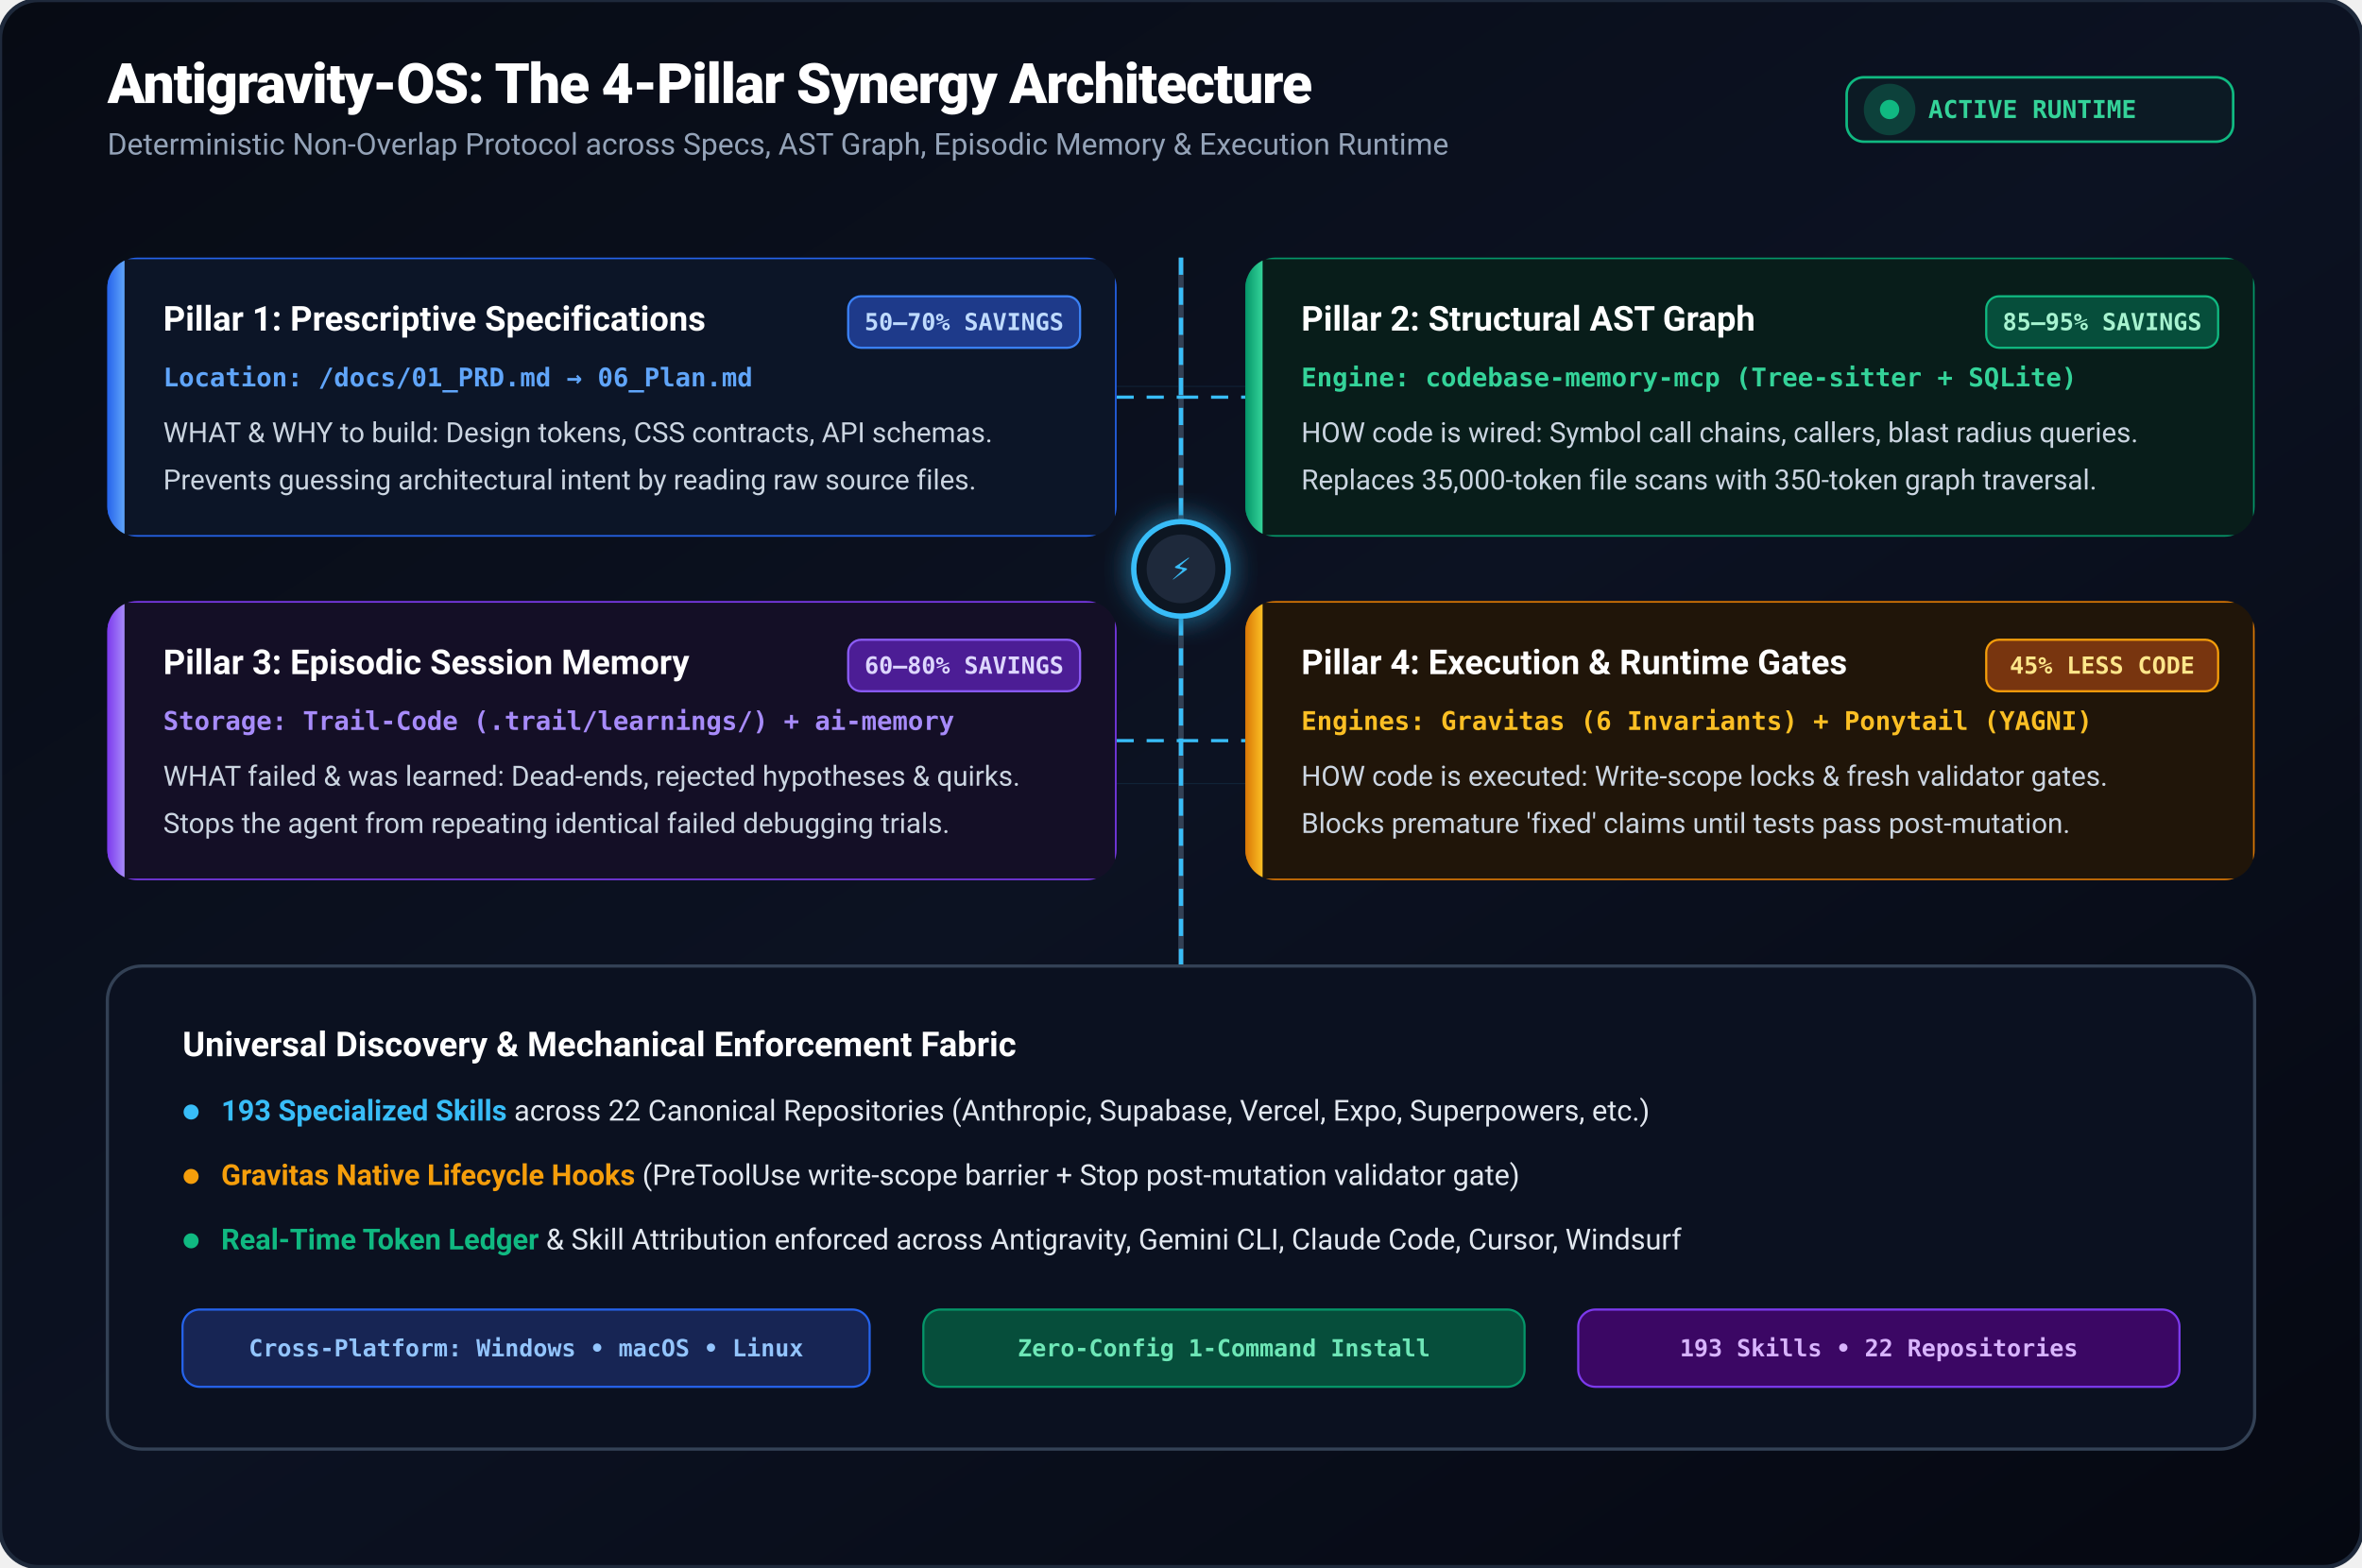
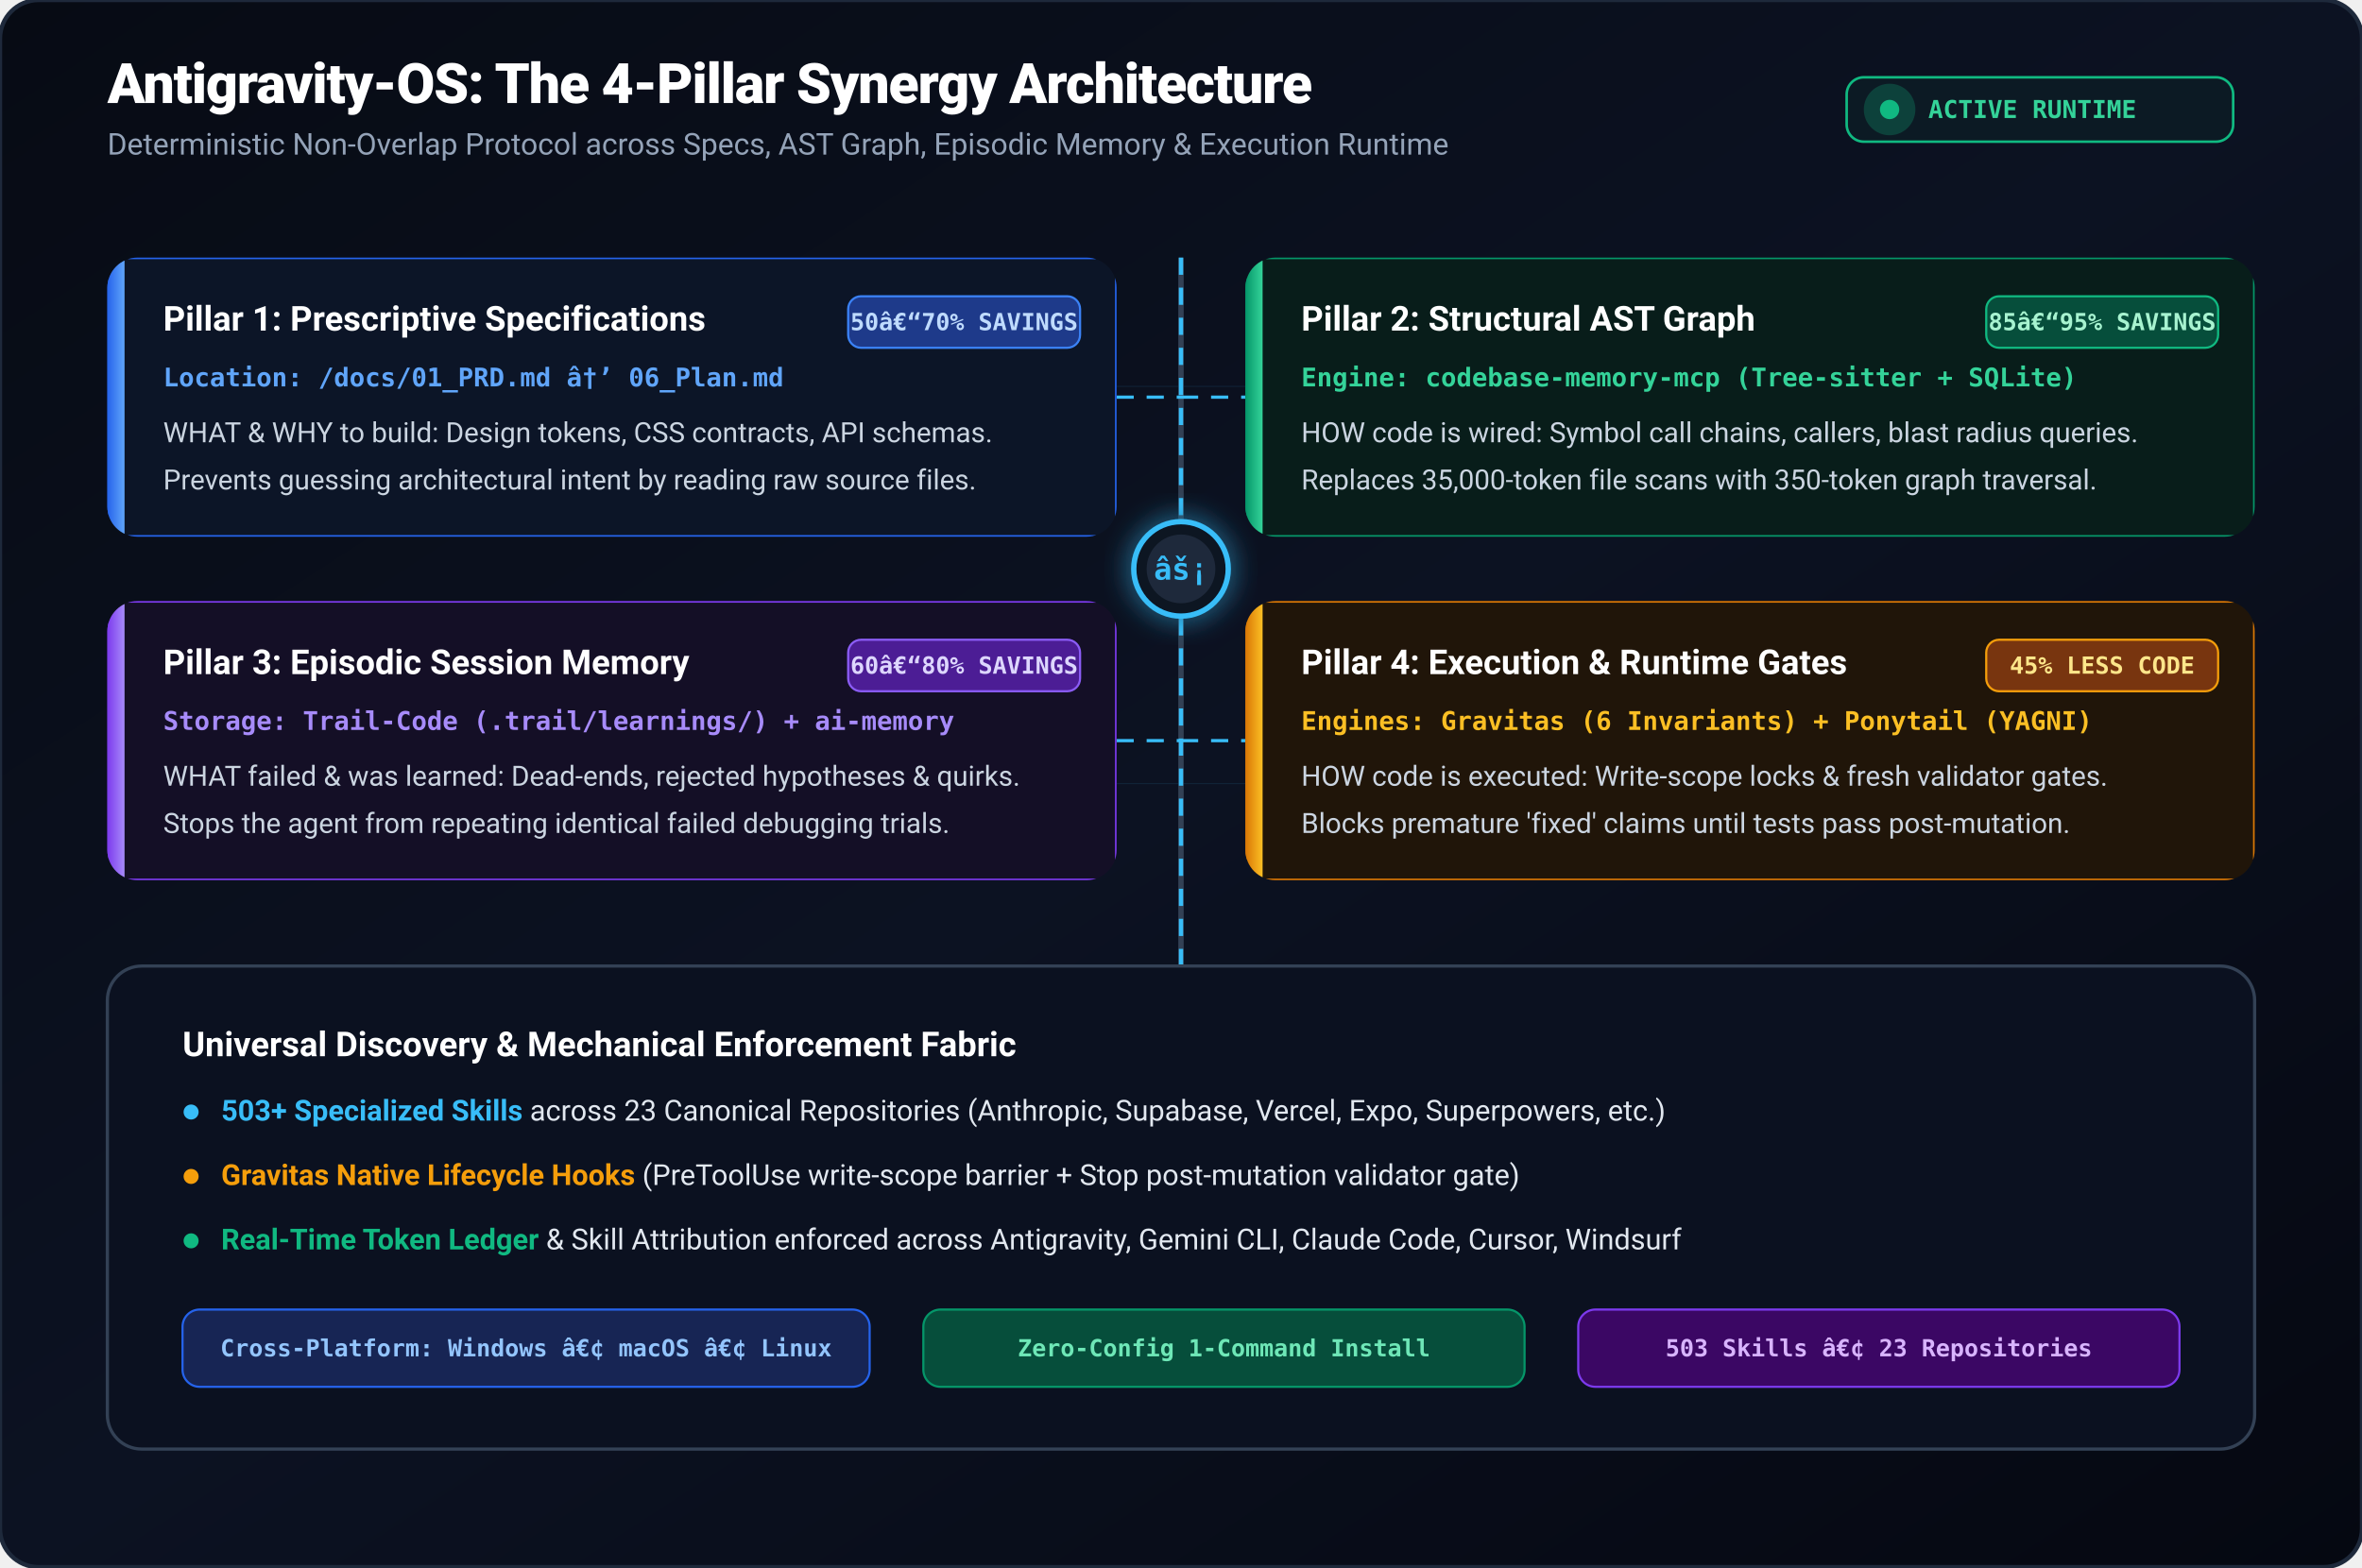
<svg xmlns="http://www.w3.org/2000/svg" viewBox="0 0 1100 730" width="100%" height="100%">
  <defs>
    <linearGradient id="bgGrad" x1="0%" y1="0%" x2="100%" y2="100%">
      <stop offset="0%" stop-color="#070b14" />
      <stop offset="50%" stop-color="#0c1222" />
      <stop offset="100%" stop-color="#050811" />
    </linearGradient>
    <linearGradient id="p1Grad" x1="0%" y1="0%" x2="100%" y2="0%">
      <stop offset="0%" stop-color="#2563eb" />
      <stop offset="100%" stop-color="#60a5fa" />
    </linearGradient>
    <linearGradient id="p2Grad" x1="0%" y1="0%" x2="100%" y2="0%">
      <stop offset="0%" stop-color="#059669" />
      <stop offset="100%" stop-color="#34d399" />
    </linearGradient>
    <linearGradient id="p3Grad" x1="0%" y1="0%" x2="100%" y2="0%">
      <stop offset="0%" stop-color="#7c3aed" />
      <stop offset="100%" stop-color="#a78bfa" />
    </linearGradient>
    <linearGradient id="p4Grad" x1="0%" y1="0%" x2="100%" y2="0%">
      <stop offset="0%" stop-color="#d97706" />
      <stop offset="100%" stop-color="#fbbf24" />
    </linearGradient>
    <filter id="hubGlow" x="-30%" y="-30%" width="160%" height="160%">
      <feGaussianBlur stdDeviation="6" result="blur" />
      <feComposite in="SourceGraphic" in2="blur" operator="over" />
    </filter>
    <clipPath id="cardClip1">
      <rect width="470" height="130" rx="14" />
    </clipPath>
    <clipPath id="cardClip2">
      <rect width="470" height="130" rx="14" />
    </clipPath>
    <clipPath id="cardClip3">
      <rect width="470" height="130" rx="14" />
    </clipPath>
    <clipPath id="cardClip4">
      <rect width="470" height="130" rx="14" />
    </clipPath>
  </defs>
  <style>
    /* Clean Fonts */
    .hero-title { font-family: -apple-system, BlinkMacSystemFont, 'Segoe UI', Roboto, Helvetica, Arial, sans-serif; font-size: 26px; font-weight: 800; fill: #ffffff; letter-spacing: -0.5px; text-anchor: start; }
    .hero-subtitle { font-family: -apple-system, BlinkMacSystemFont, 'Segoe UI', Roboto, sans-serif; font-size: 14px; fill: #94a3b8; text-anchor: start; }
    .card-title { font-family: -apple-system, BlinkMacSystemFont, 'Segoe UI', Roboto, sans-serif; font-size: 16px; font-weight: 700; fill: #ffffff; text-anchor: start; }
    .card-meta { font-family: ui-monospace, SFMono-Regular, Menlo, Monaco, Consolas, monospace; font-size: 12px; font-weight: 600; text-anchor: start; }
    .card-desc { font-family: -apple-system, BlinkMacSystemFont, 'Segoe UI', Roboto, sans-serif; font-size: 13px; fill: #cbd5e1; text-anchor: start; }
    .badge-txt { font-family: ui-monospace, SFMono-Regular, Menlo, monospace; font-size: 11px; font-weight: 800; text-anchor: middle; dominant-baseline: central; }
    .footer-desc { font-family: -apple-system, BlinkMacSystemFont, 'Segoe UI', Roboto, sans-serif; font-size: 13.5px; fill: #e2e8f0; text-anchor: start; }

    /* CSS Keyframe Animations - NO CSS TRANSFORMS ON TRANSLATED GROUPS! */
    @keyframes circuitFlow {
      0% { stroke-dashoffset: 48; }
      100% { stroke-dashoffset: 0; }
    }
    @keyframes glowPulse {
      0%, 100% { opacity: 0.85; stroke-width: 1px; }
      50% { opacity: 1; stroke-width: 1.8px; }
    }
    @keyframes beaconRipple {
      0% { r: 4px; opacity: 1; }
      100% { r: 15px; opacity: 0; }
    }

    .animated-circuit {
      stroke-dasharray: 8 6;
      animation: circuitFlow 1.6s linear infinite;
    }
    .badge-glow {
      animation: glowPulse 2.4s ease-in-out infinite;
    }
    .beacon-anim {
      animation: beaconRipple 2s cubic-bezier(0, 0.2, 0.8, 1) infinite;
    }
  </style>
  <rect width="1100" height="730" rx="18" fill="url(#bgGrad)" stroke="#1e293b" stroke-width="2" />
  <g opacity="0.1" stroke="#38bdf8" stroke-width="0.5">
    <line x1="50" y1="180" x2="1050" y2="180" />
    <line x1="50" y1="365" x2="1050" y2="365" />
    <line x1="50" y1="465" x2="1050" y2="465" />
  </g>
  <g transform="translate(50, 48)">
    <text x="0" y="0" class="hero-title">Antigravity-OS: The 4-Pillar Synergy Architecture</text>
    <text x="0" y="24" class="hero-subtitle">Deterministic Non-Overlap Protocol across Specs, AST Graph, Episodic Memory &amp; Execution Runtime</text>
  </g>
  <g transform="translate(860, 36)">
    <rect width="180" height="30" rx="8" fill="#0c1a24" stroke="#10b981" stroke-width="1.2" />
    <circle cx="20" cy="15" r="12" fill="#10b981" opacity="0.25" class="beacon-anim" />
    <circle cx="20" cy="15" r="4.5" fill="#10b981" />
    <text x="38" y="15" font-family="ui-monospace, monospace" font-size="11.5" font-weight="800" fill="#34d399" dominant-baseline="central" text-anchor="start">ACTIVE RUNTIME</text>
  </g>
  <path d="M 550 120 L 550 455" stroke="#334155" stroke-width="2.5" />
  <path d="M 550 120 L 550 455" stroke="#38bdf8" stroke-width="2" class="animated-circuit" />
  <path d="M 520 185 L 550 185" stroke="#38bdf8" stroke-width="1.5" class="animated-circuit" />
  <path d="M 550 185 L 580 185" stroke="#38bdf8" stroke-width="1.5" class="animated-circuit" />
  <path d="M 520 345 L 550 345" stroke="#38bdf8" stroke-width="1.5" class="animated-circuit" />
  <path d="M 550 345 L 580 345" stroke="#38bdf8" stroke-width="1.5" class="animated-circuit" />
  <g transform="translate(550, 265)">
    <circle cx="0" cy="0" r="22" fill="#0c1322" stroke="#38bdf8" stroke-width="2.5" filter="url(#hubGlow)" />
    <circle cx="0" cy="0" r="16" fill="#1e293b" />
-     <text x="0" y="5" font-family="monospace" font-size="14" fill="#38bdf8" font-weight="900" text-anchor="middle">⚡</text>
+     <text x="0" y="5" font-family="monospace" font-size="14" fill="#38bdf8" font-weight="900" text-anchor="middle">âš¡</text>
  </g>
  <g transform="translate(50, 120)">
    <g clip-path="url(#cardClip1)">
      <rect width="470" height="130" fill="#0c1527" stroke="#2563eb" stroke-width="1.5" />
      <rect x="0" y="0" width="8" height="130" fill="url(#p1Grad)" />
    </g>
    <text x="26" y="34" class="card-title">Pillar 1: Prescriptive Specifications</text>
-     <text x="26" y="60" class="card-meta" fill="#60a5fa">Location: /docs/01_PRD.md → 06_Plan.md</text>
+     <text x="26" y="60" class="card-meta" fill="#60a5fa">Location: /docs/01_PRD.md â†’ 06_Plan.md</text>
    <text x="26" y="86" class="card-desc">WHAT &amp; WHY to build: Design tokens, CSS contracts, API schemas.</text>
    <text x="26" y="108" class="card-desc" fill="#94a3b8">Prevents guessing architectural intent by reading raw source files.</text>
    <rect x="345" y="18" width="108" height="24" rx="6" fill="#1e3a8a" stroke="#3b82f6" stroke-width="1" class="badge-glow" />
-     <text x="399" y="30" class="badge-txt" fill="#bfdbfe">50–70% SAVINGS</text>
+     <text x="399" y="30" class="badge-txt" fill="#bfdbfe">50â€“70% SAVINGS</text>
  </g>
  <g transform="translate(580, 120)">
    <g clip-path="url(#cardClip2)">
      <rect width="470" height="130" fill="#081d1a" stroke="#059669" stroke-width="1.5" />
      <rect x="0" y="0" width="8" height="130" fill="url(#p2Grad)" />
    </g>
    <text x="26" y="34" class="card-title">Pillar 2: Structural AST Graph</text>
    <text x="26" y="60" class="card-meta" fill="#34d399">Engine: codebase-memory-mcp (Tree-sitter + SQLite)</text>
    <text x="26" y="86" class="card-desc">HOW code is wired: Symbol call chains, callers, blast radius queries.</text>
    <text x="26" y="108" class="card-desc" fill="#94a3b8">Replaces 35,000-token file scans with 350-token graph traversal.</text>
    <rect x="345" y="18" width="108" height="24" rx="6" fill="#064e3b" stroke="#10b981" stroke-width="1" class="badge-glow" />
-     <text x="399" y="30" class="badge-txt" fill="#a7f3d0">85–95% SAVINGS</text>
+     <text x="399" y="30" class="badge-txt" fill="#a7f3d0">85â€“95% SAVINGS</text>
  </g>
  <g transform="translate(50, 280)">
    <g clip-path="url(#cardClip3)">
      <rect width="470" height="130" fill="#140f26" stroke="#7c3aed" stroke-width="1.5" />
      <rect x="0" y="0" width="8" height="130" fill="url(#p3Grad)" />
    </g>
    <text x="26" y="34" class="card-title">Pillar 3: Episodic Session Memory</text>
    <text x="26" y="60" class="card-meta" fill="#a78bfa">Storage: Trail-Code (.trail/learnings/) + ai-memory</text>
    <text x="26" y="86" class="card-desc">WHAT failed &amp; was learned: Dead-ends, rejected hypotheses &amp; quirks.</text>
    <text x="26" y="108" class="card-desc" fill="#94a3b8">Stops the agent from repeating identical failed debugging trials.</text>
    <rect x="345" y="18" width="108" height="24" rx="6" fill="#4c1d95" stroke="#8b5cf6" stroke-width="1" class="badge-glow" />
-     <text x="399" y="30" class="badge-txt" fill="#ddd6fe">60–80% SAVINGS</text>
+     <text x="399" y="30" class="badge-txt" fill="#ddd6fe">60â€“80% SAVINGS</text>
  </g>
  <g transform="translate(580, 280)">
    <g clip-path="url(#cardClip4)">
      <rect width="470" height="130" fill="#201509" stroke="#d97706" stroke-width="1.5" />
      <rect x="0" y="0" width="8" height="130" fill="url(#p4Grad)" />
    </g>
    <text x="26" y="34" class="card-title">Pillar 4: Execution &amp; Runtime Gates</text>
    <text x="26" y="60" class="card-meta" fill="#fbbf24">Engines: Gravitas (6 Invariants) + Ponytail (YAGNI)</text>
    <text x="26" y="86" class="card-desc">HOW code is executed: Write-scope locks &amp; fresh validator gates.</text>
    <text x="26" y="108" class="card-desc" fill="#94a3b8">Blocks premature 'fixed' claims until tests pass post-mutation.</text>
    <rect x="345" y="18" width="108" height="24" rx="6" fill="#78350f" stroke="#f59e0b" stroke-width="1" class="badge-glow" />
    <text x="399" y="30" class="badge-txt" fill="#fde68a">45% LESS CODE</text>
  </g>
  <g transform="translate(50, 450)">
    <rect width="1000" height="225" rx="16" fill="#0b1120" stroke="#334155" stroke-width="1.5" />
    <text x="35" y="42" class="card-title" font-size="18">Universal Discovery &amp; Mechanical Enforcement Fabric</text>
    <g transform="translate(35, 72)">
      <circle cx="4" cy="-4" r="3.5" fill="#38bdf8" />
      <text x="18" y="0" class="footer-desc">
-         <tspan font-weight="700" fill="#38bdf8">193 Specialized Skills</tspan> across 22 Canonical Repositories (Anthropic, Supabase, Vercel, Expo, Superpowers, etc.)
+         <tspan font-weight="700" fill="#38bdf8">503+ Specialized Skills</tspan> across 23 Canonical Repositories (Anthropic, Supabase, Vercel, Expo, Superpowers, etc.)
      </text>
    </g>
    <g transform="translate(35, 102)">
      <circle cx="4" cy="-4" r="3.5" fill="#f59e0b" />
      <text x="18" y="0" class="footer-desc">
        <tspan font-weight="700" fill="#f59e0b">Gravitas Native Lifecycle Hooks</tspan> (PreToolUse write-scope barrier + Stop post-mutation validator gate)
      </text>
    </g>
    <g transform="translate(35, 132)">
      <circle cx="4" cy="-4" r="3.5" fill="#10b981" />
      <text x="18" y="0" class="footer-desc">
        <tspan font-weight="700" fill="#10b981">Real-Time Token Ledger</tspan> &amp; Skill Attribution enforced across Antigravity, Gemini CLI, Claude Code, Cursor, Windsurf
      </text>
    </g>
    <g transform="translate(35, 160)">
      <rect width="320" height="36" rx="8" fill="#172554" stroke="#2563eb" stroke-width="1" />
-       <text x="160" y="18" class="badge-txt" fill="#93c5fd" font-size="12">Cross-Platform: Windows • macOS • Linux</text>
+       <text x="160" y="18" class="badge-txt" fill="#93c5fd" font-size="12">Cross-Platform: Windows â€¢ macOS â€¢ Linux</text>
    </g>
    <g transform="translate(380, 160)">
      <rect width="280" height="36" rx="8" fill="#064e3b" stroke="#059669" stroke-width="1" />
      <text x="140" y="18" class="badge-txt" fill="#6ee7b7" font-size="12">Zero-Config 1-Command Install</text>
    </g>
    <g transform="translate(685, 160)">
      <rect width="280" height="36" rx="8" fill="#3b0764" stroke="#7c3aed" stroke-width="1" />
-       <text x="140" y="18" class="badge-txt" fill="#d8b4fe" font-size="12">193 Skills • 22 Repositories</text>
+       <text x="140" y="18" class="badge-txt" fill="#d8b4fe" font-size="12">503 Skills â€¢ 23 Repositories</text>
    </g>
  </g>
</svg>
